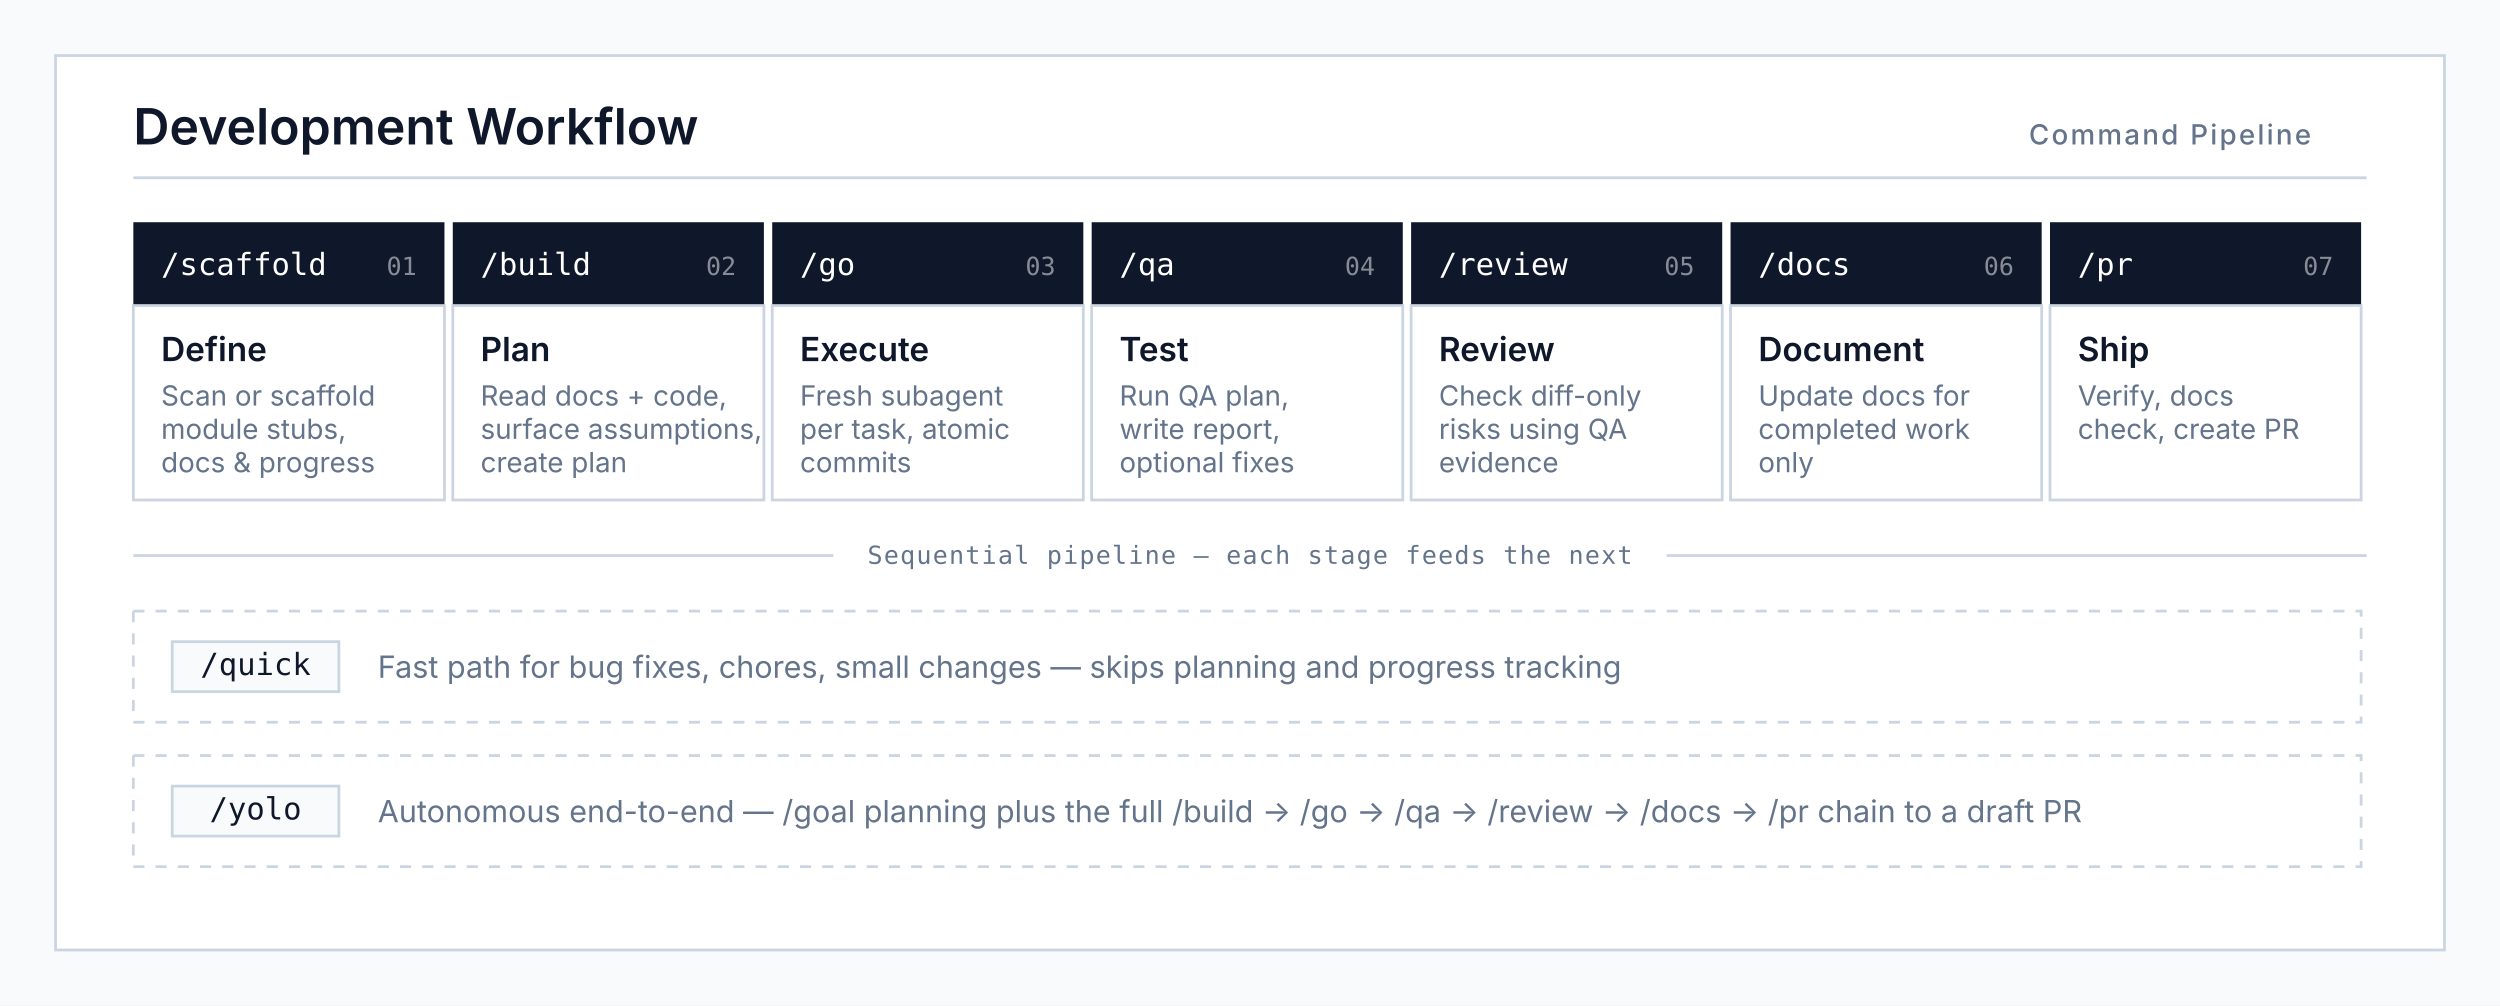
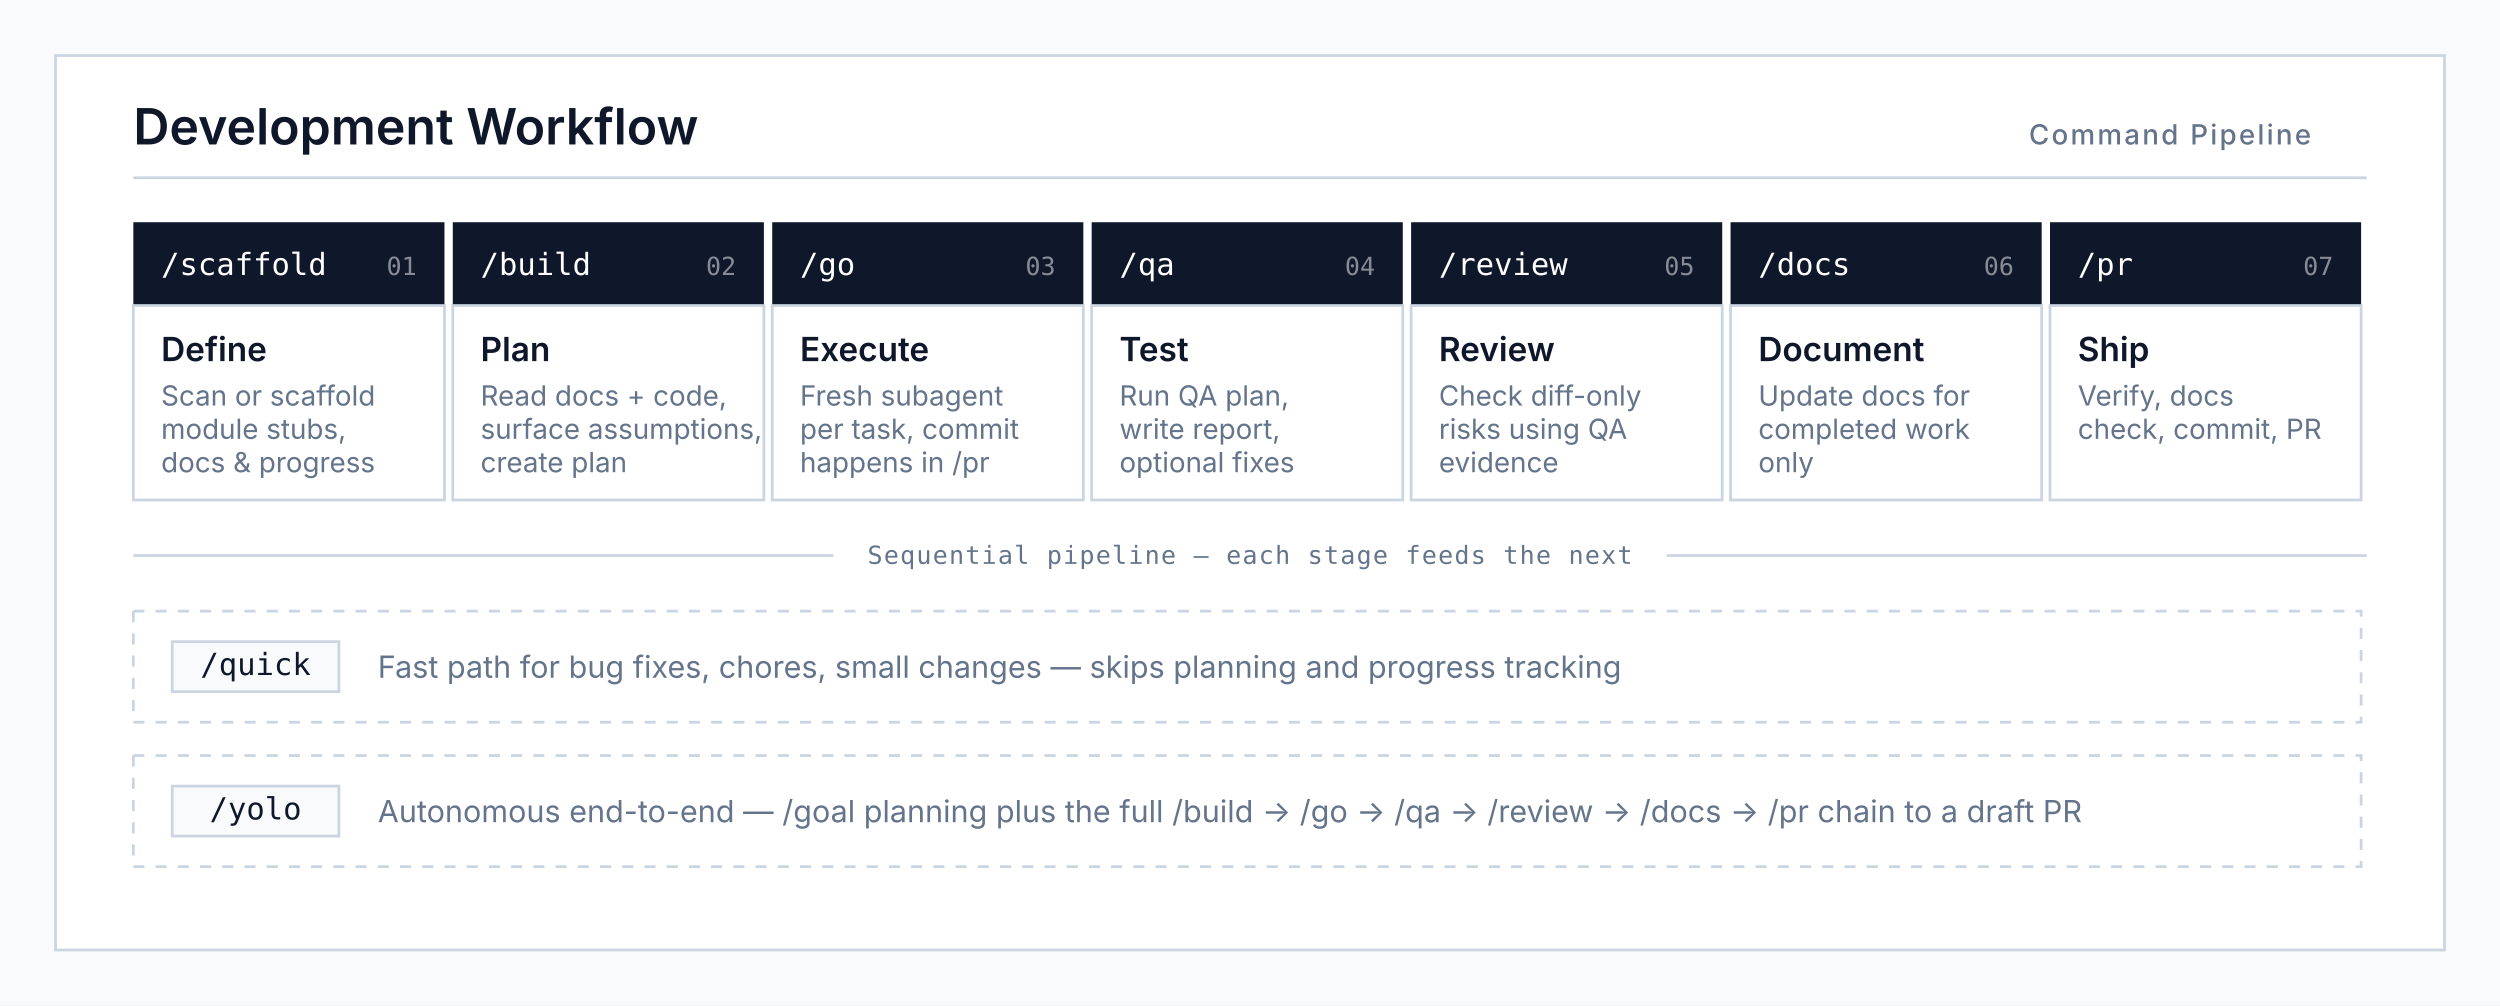
<svg xmlns="http://www.w3.org/2000/svg" viewBox="0 0 900 362" width="900" height="362">
  <defs>
    <style>
      .title { font-family: 'Inter', 'Segoe UI', system-ui, sans-serif; font-size: 18px; font-weight: 600; fill: #0f172a; }
      .subtitle { font-family: 'Inter', 'Segoe UI', system-ui, sans-serif; font-size: 10px; font-weight: 500; fill: #64748b; text-transform: uppercase; letter-spacing: 0.08em; }
      .cmd { font-family: 'Consolas', 'Monaco', monospace; font-size: 11px; font-weight: 500; fill: #ffffff; }
      .num { font-family: 'Consolas', 'Monaco', monospace; font-size: 9px; fill: rgba(255,255,255,0.5); }
      .action { font-family: 'Inter', 'Segoe UI', system-ui, sans-serif; font-size: 12px; font-weight: 600; fill: #0f172a; }
      .desc { font-family: 'Inter', 'Segoe UI', system-ui, sans-serif; font-size: 10px; fill: #64748b; }
      .pipe-label { font-family: 'Consolas', 'Monaco', monospace; font-size: 9px; fill: #64748b; text-transform: uppercase; letter-spacing: 0.05em; }
      .quick-badge { font-family: 'Consolas', 'Monaco', monospace; font-size: 11px; font-weight: 500; fill: #0f172a; }
      .quick-desc { font-family: 'Inter', 'Segoe UI', system-ui, sans-serif; font-size: 11px; fill: #64748b; }
    </style>
  </defs>
  <rect width="900" height="362" fill="#f8fafc" />
  <rect x="20" y="20" width="860" height="322" fill="#ffffff" stroke="#cbd5e1" stroke-width="1" />
  <text x="48" y="52" class="title">Development Workflow</text>
  <text x="832" y="52" class="subtitle" text-anchor="end">Command Pipeline</text>
  <line x1="48" y1="64" x2="852" y2="64" stroke="#cbd5e1" stroke-width="1" />
  <rect x="48" y="80" width="112" height="30" fill="#0f172a" />
  <text x="58" y="99" class="cmd">/scaffold</text>
  <text x="150" y="99" class="num" text-anchor="end">01</text>
  <rect x="48" y="110" width="112" height="70" fill="#ffffff" stroke="#cbd5e1" stroke-width="1" />
  <text x="58" y="130" class="action">Define</text>
  <text x="58" y="146" class="desc">Scan or scaffold</text>
  <text x="58" y="158" class="desc">module stubs,</text>
  <text x="58" y="170" class="desc">docs &amp; progress</text>
  <rect x="163" y="80" width="112" height="30" fill="#0f172a" />
  <text x="173" y="99" class="cmd">/build</text>
  <text x="265" y="99" class="num" text-anchor="end">02</text>
  <rect x="163" y="110" width="112" height="70" fill="#ffffff" stroke="#cbd5e1" stroke-width="1" />
  <text x="173" y="130" class="action">Plan</text>
  <text x="173" y="146" class="desc">Read docs + code,</text>
  <text x="173" y="158" class="desc">surface assumptions,</text>
  <text x="173" y="170" class="desc">create plan</text>
  <rect x="278" y="80" width="112" height="30" fill="#0f172a" />
  <text x="288" y="99" class="cmd">/go</text>
  <text x="380" y="99" class="num" text-anchor="end">03</text>
  <rect x="278" y="110" width="112" height="70" fill="#ffffff" stroke="#cbd5e1" stroke-width="1" />
  <text x="288" y="130" class="action">Execute</text>
  <text x="288" y="146" class="desc">Fresh subagent</text>
-   <text x="288" y="158" class="desc">per task, atomic</text>
-   <text x="288" y="170" class="desc">commits</text>
+   <text x="288" y="158" class="desc">per task, commit</text>
+   <text x="288" y="170" class="desc">happens in /pr</text>
  <rect x="393" y="80" width="112" height="30" fill="#0f172a" />
  <text x="403" y="99" class="cmd">/qa</text>
  <text x="495" y="99" class="num" text-anchor="end">04</text>
  <rect x="393" y="110" width="112" height="70" fill="#ffffff" stroke="#cbd5e1" stroke-width="1" />
  <text x="403" y="130" class="action">Test</text>
  <text x="403" y="146" class="desc">Run QA plan,</text>
  <text x="403" y="158" class="desc">write report,</text>
  <text x="403" y="170" class="desc">optional fixes</text>
  <rect x="508" y="80" width="112" height="30" fill="#0f172a" />
  <text x="518" y="99" class="cmd">/review</text>
  <text x="610" y="99" class="num" text-anchor="end">05</text>
  <rect x="508" y="110" width="112" height="70" fill="#ffffff" stroke="#cbd5e1" stroke-width="1" />
  <text x="518" y="130" class="action">Review</text>
  <text x="518" y="146" class="desc">Check diff-only</text>
  <text x="518" y="158" class="desc">risks using QA</text>
  <text x="518" y="170" class="desc">evidence</text>
  <rect x="623" y="80" width="112" height="30" fill="#0f172a" />
  <text x="633" y="99" class="cmd">/docs</text>
  <text x="725" y="99" class="num" text-anchor="end">06</text>
  <rect x="623" y="110" width="112" height="70" fill="#ffffff" stroke="#cbd5e1" stroke-width="1" />
  <text x="633" y="130" class="action">Document</text>
  <text x="633" y="146" class="desc">Update docs for</text>
  <text x="633" y="158" class="desc">completed work</text>
  <text x="633" y="170" class="desc">only</text>
  <rect x="738" y="80" width="112" height="30" fill="#0f172a" />
  <text x="748" y="99" class="cmd">/pr</text>
  <text x="840" y="99" class="num" text-anchor="end">07</text>
  <rect x="738" y="110" width="112" height="70" fill="#ffffff" stroke="#cbd5e1" stroke-width="1" />
  <text x="748" y="130" class="action">Ship</text>
  <text x="748" y="146" class="desc">Verify, docs</text>
-   <text x="748" y="158" class="desc">check, create PR</text>
+   <text x="748" y="158" class="desc">check, commit, PR</text>
  <line x1="48" y1="200" x2="300" y2="200" stroke="#cbd5e1" stroke-width="1" />
  <text x="450" y="203" class="pipe-label" text-anchor="middle">Sequential pipeline — each stage feeds the next</text>
  <line x1="600" y1="200" x2="852" y2="200" stroke="#cbd5e1" stroke-width="1" />
  <rect x="48" y="220" width="802" height="40" fill="#ffffff" stroke="#cbd5e1" stroke-width="1" stroke-dasharray="4 4" />
  <rect x="62" y="231" width="60" height="18" fill="#f8fafc" stroke="#cbd5e1" stroke-width="1" />
  <text x="92" y="243" class="quick-badge" text-anchor="middle">/quick</text>
  <text x="136" y="244" class="quick-desc">Fast path for bug fixes, chores, small changes — skips planning and progress tracking</text>
  <rect x="48" y="272" width="802" height="40" fill="#ffffff" stroke="#cbd5e1" stroke-width="1" stroke-dasharray="4 4" />
  <rect x="62" y="283" width="60" height="18" fill="#f8fafc" stroke="#cbd5e1" stroke-width="1" />
  <text x="92" y="295" class="quick-badge" text-anchor="middle">/yolo</text>
  <text x="136" y="296" class="quick-desc">Autonomous end-to-end — /goal planning plus the full /build → /go → /qa → /review → /docs → /pr chain to a draft PR</text>
</svg>
